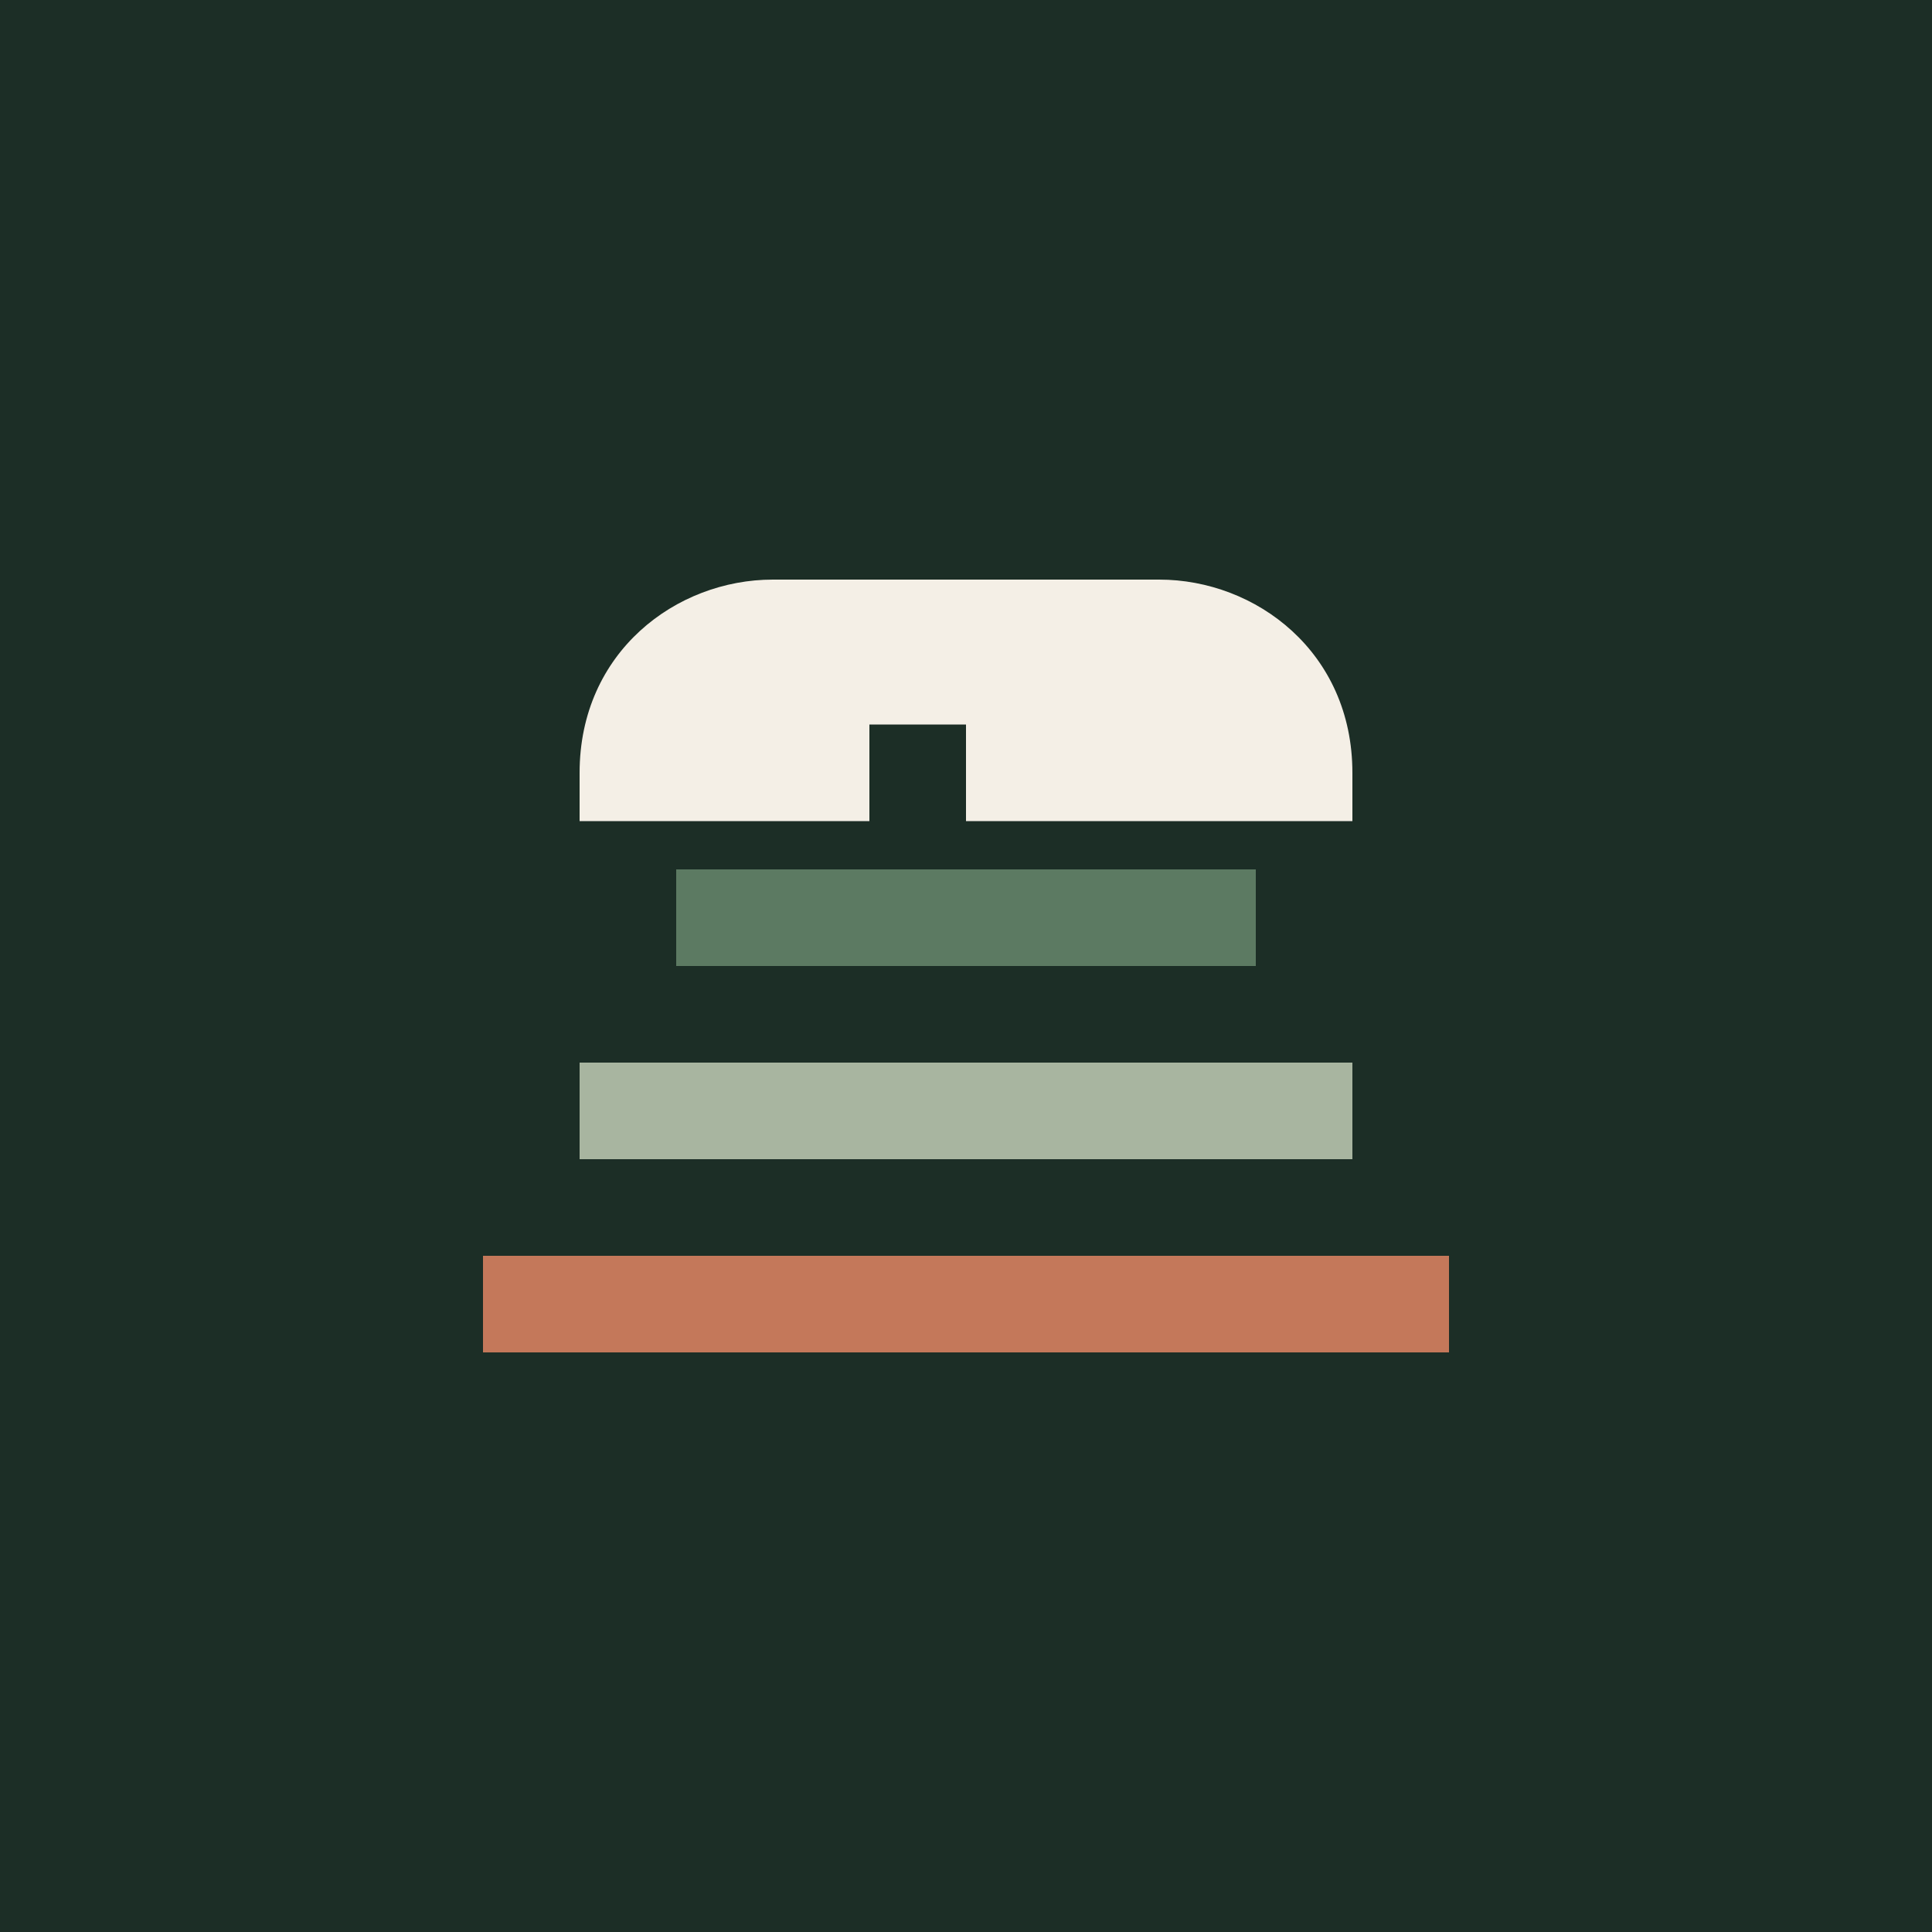
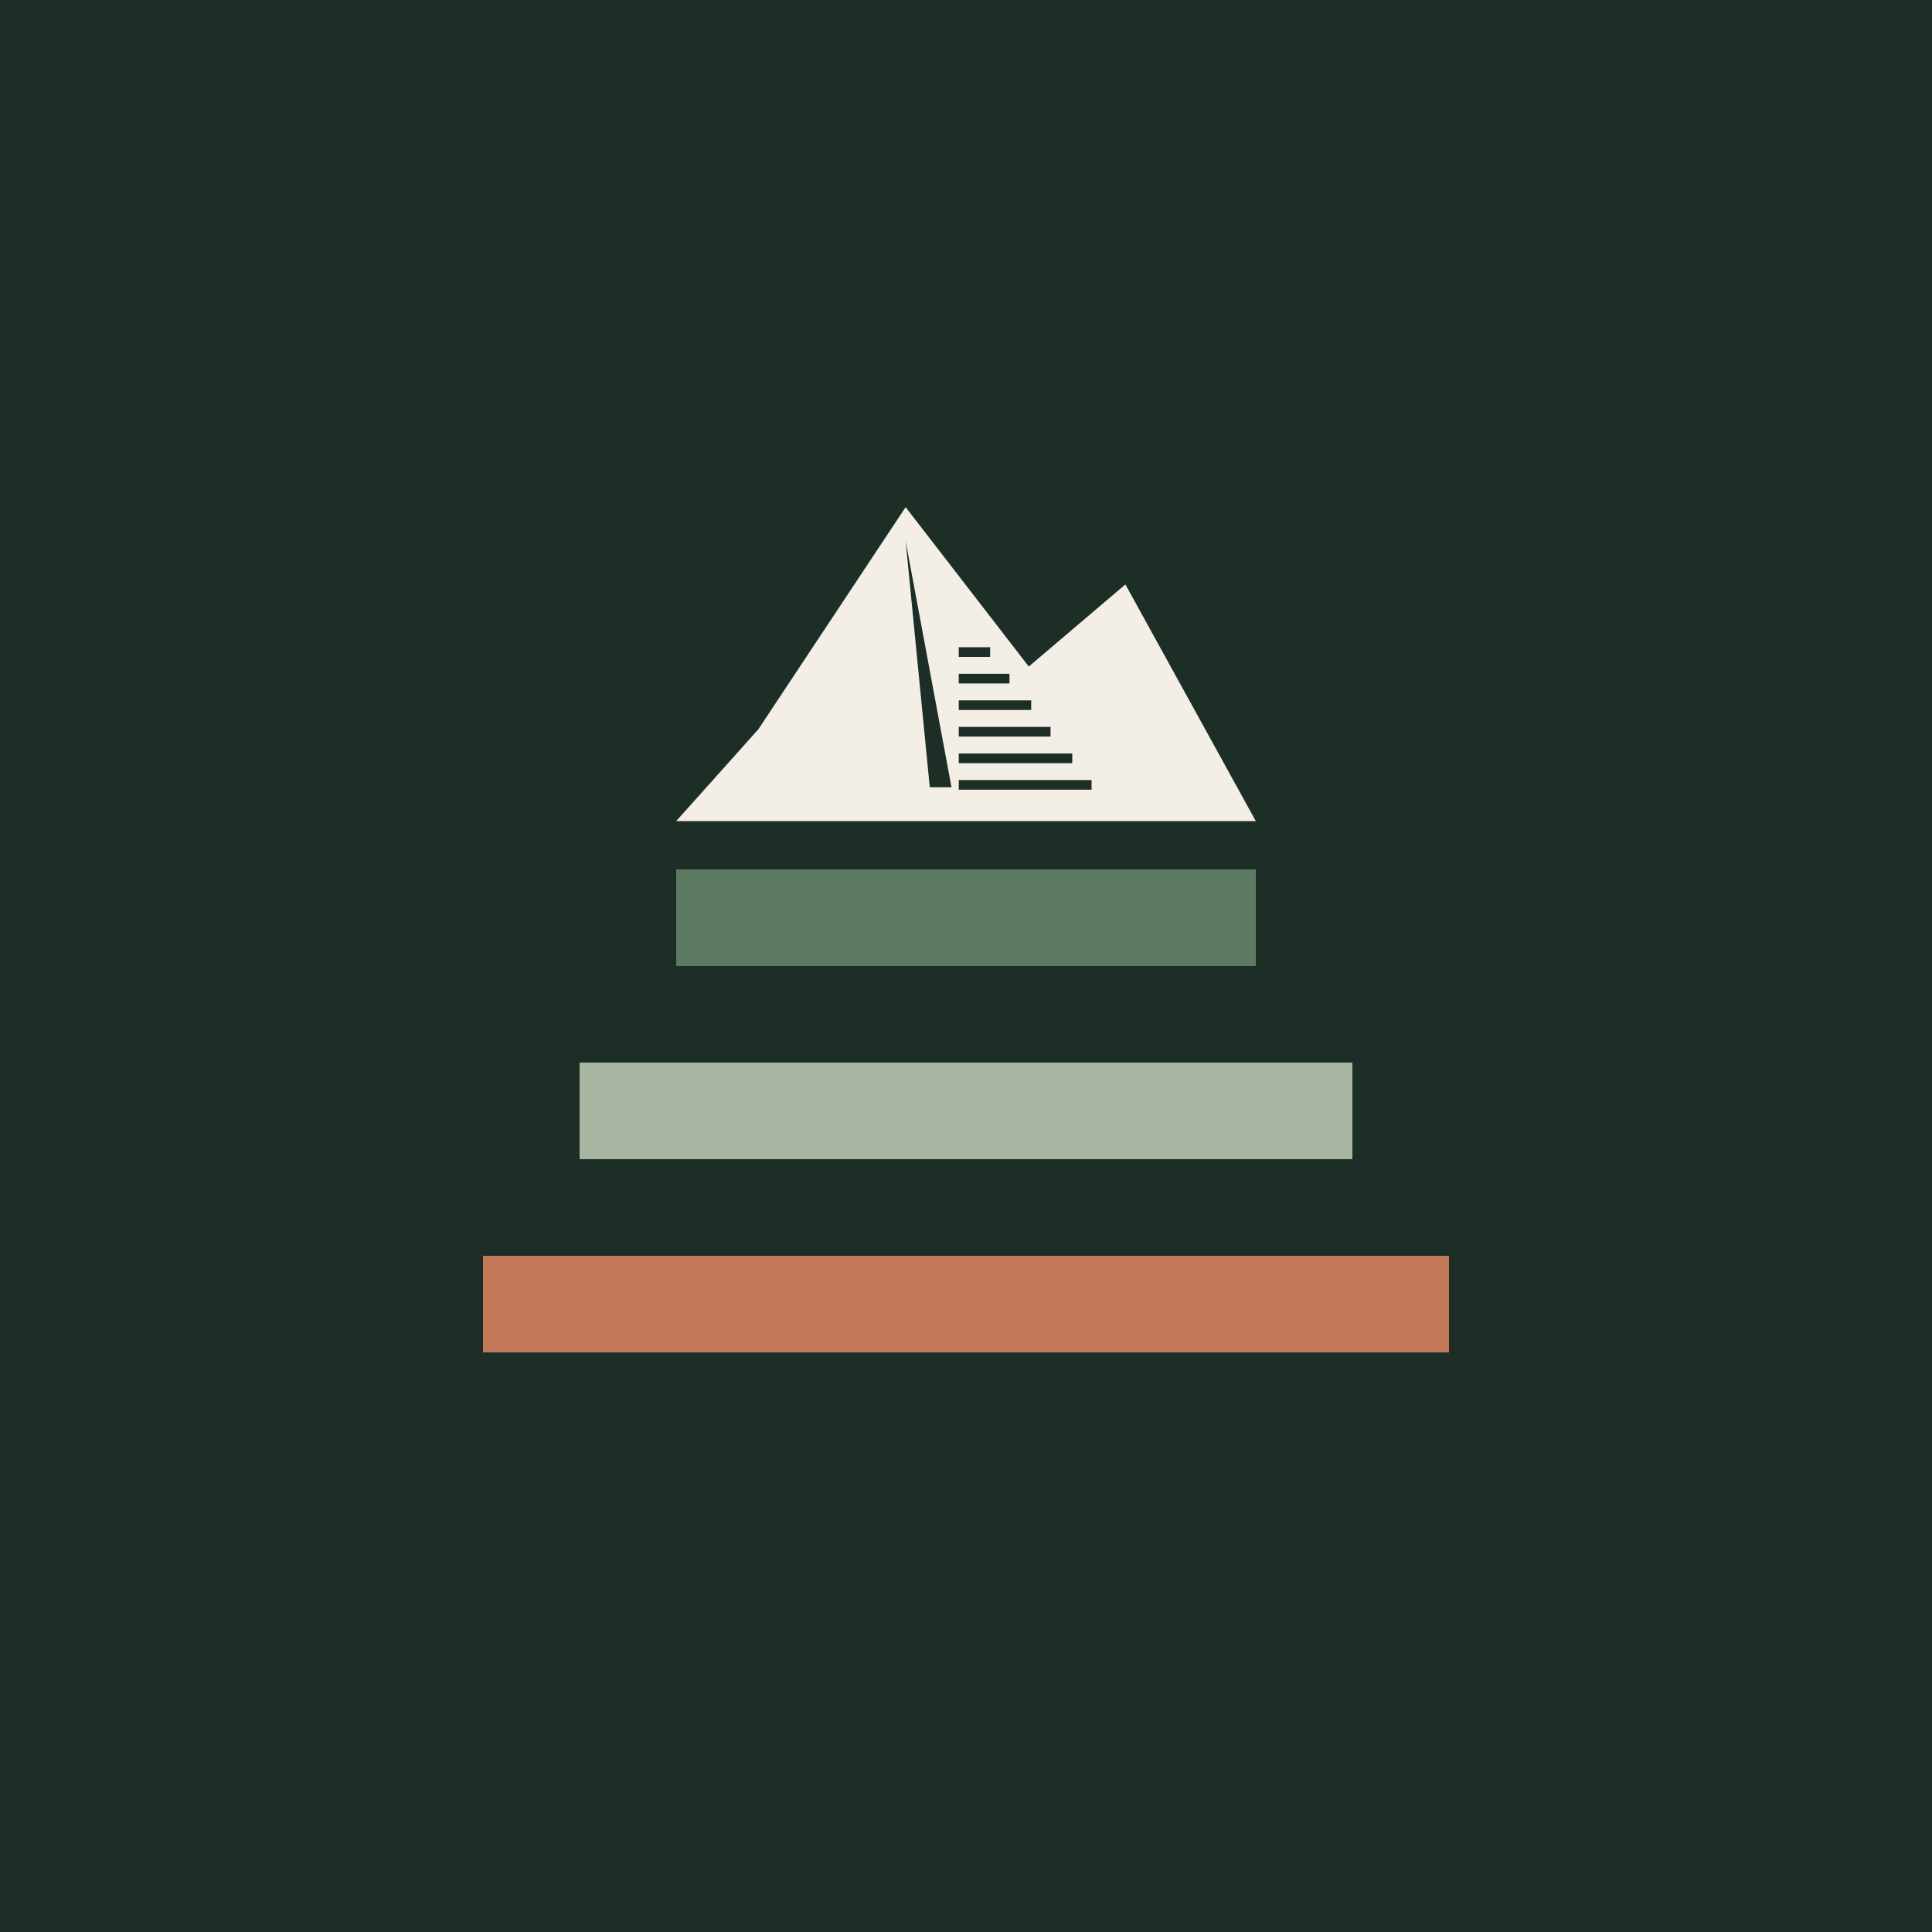
<svg xmlns="http://www.w3.org/2000/svg" viewBox="0 0 80 80" width="512" height="512" role="img" aria-label="Groundwork Security &amp; Compliance">
  <rect width="80" height="80" fill="#1c2e26" />
  <g transform="translate(8 8)">
    <rect width="64" height="64" rx="12" fill="#1c2e26" />
    <path d="M12 44h40v4H12z" fill="#c4785a" />
    <path d="M16 36h32v4H16z" fill="#a8b5a0" />
    <path d="M20 28h24v4H20z" fill="#5c7a62" />
-     <path d="M24 16h16c4 0 8 3 8 8v2H32V22h-4v4H16v-2c0-5 4-8 8-8z" fill="#f4efe6" />
+     <path d="M20 26 23.4 22.2 29.5 13 34.6 19.6 38.6 16.2 44 26ZM29.5 14.4 31.4 24.6 30.5 24.6ZM31.7 18.8H33v.4H31.7zM31.7 19.9H33.8v.4H31.7zM31.7 21H34.7v.4H31.7zM31.7 22.1H35.5v.4H31.7zM31.7 23.2H36.4v.4H31.7zM31.7 24.3H37.2v.4H31.7z" fill-rule="evenodd" fill="#f4efe6" />
  </g>
</svg>
